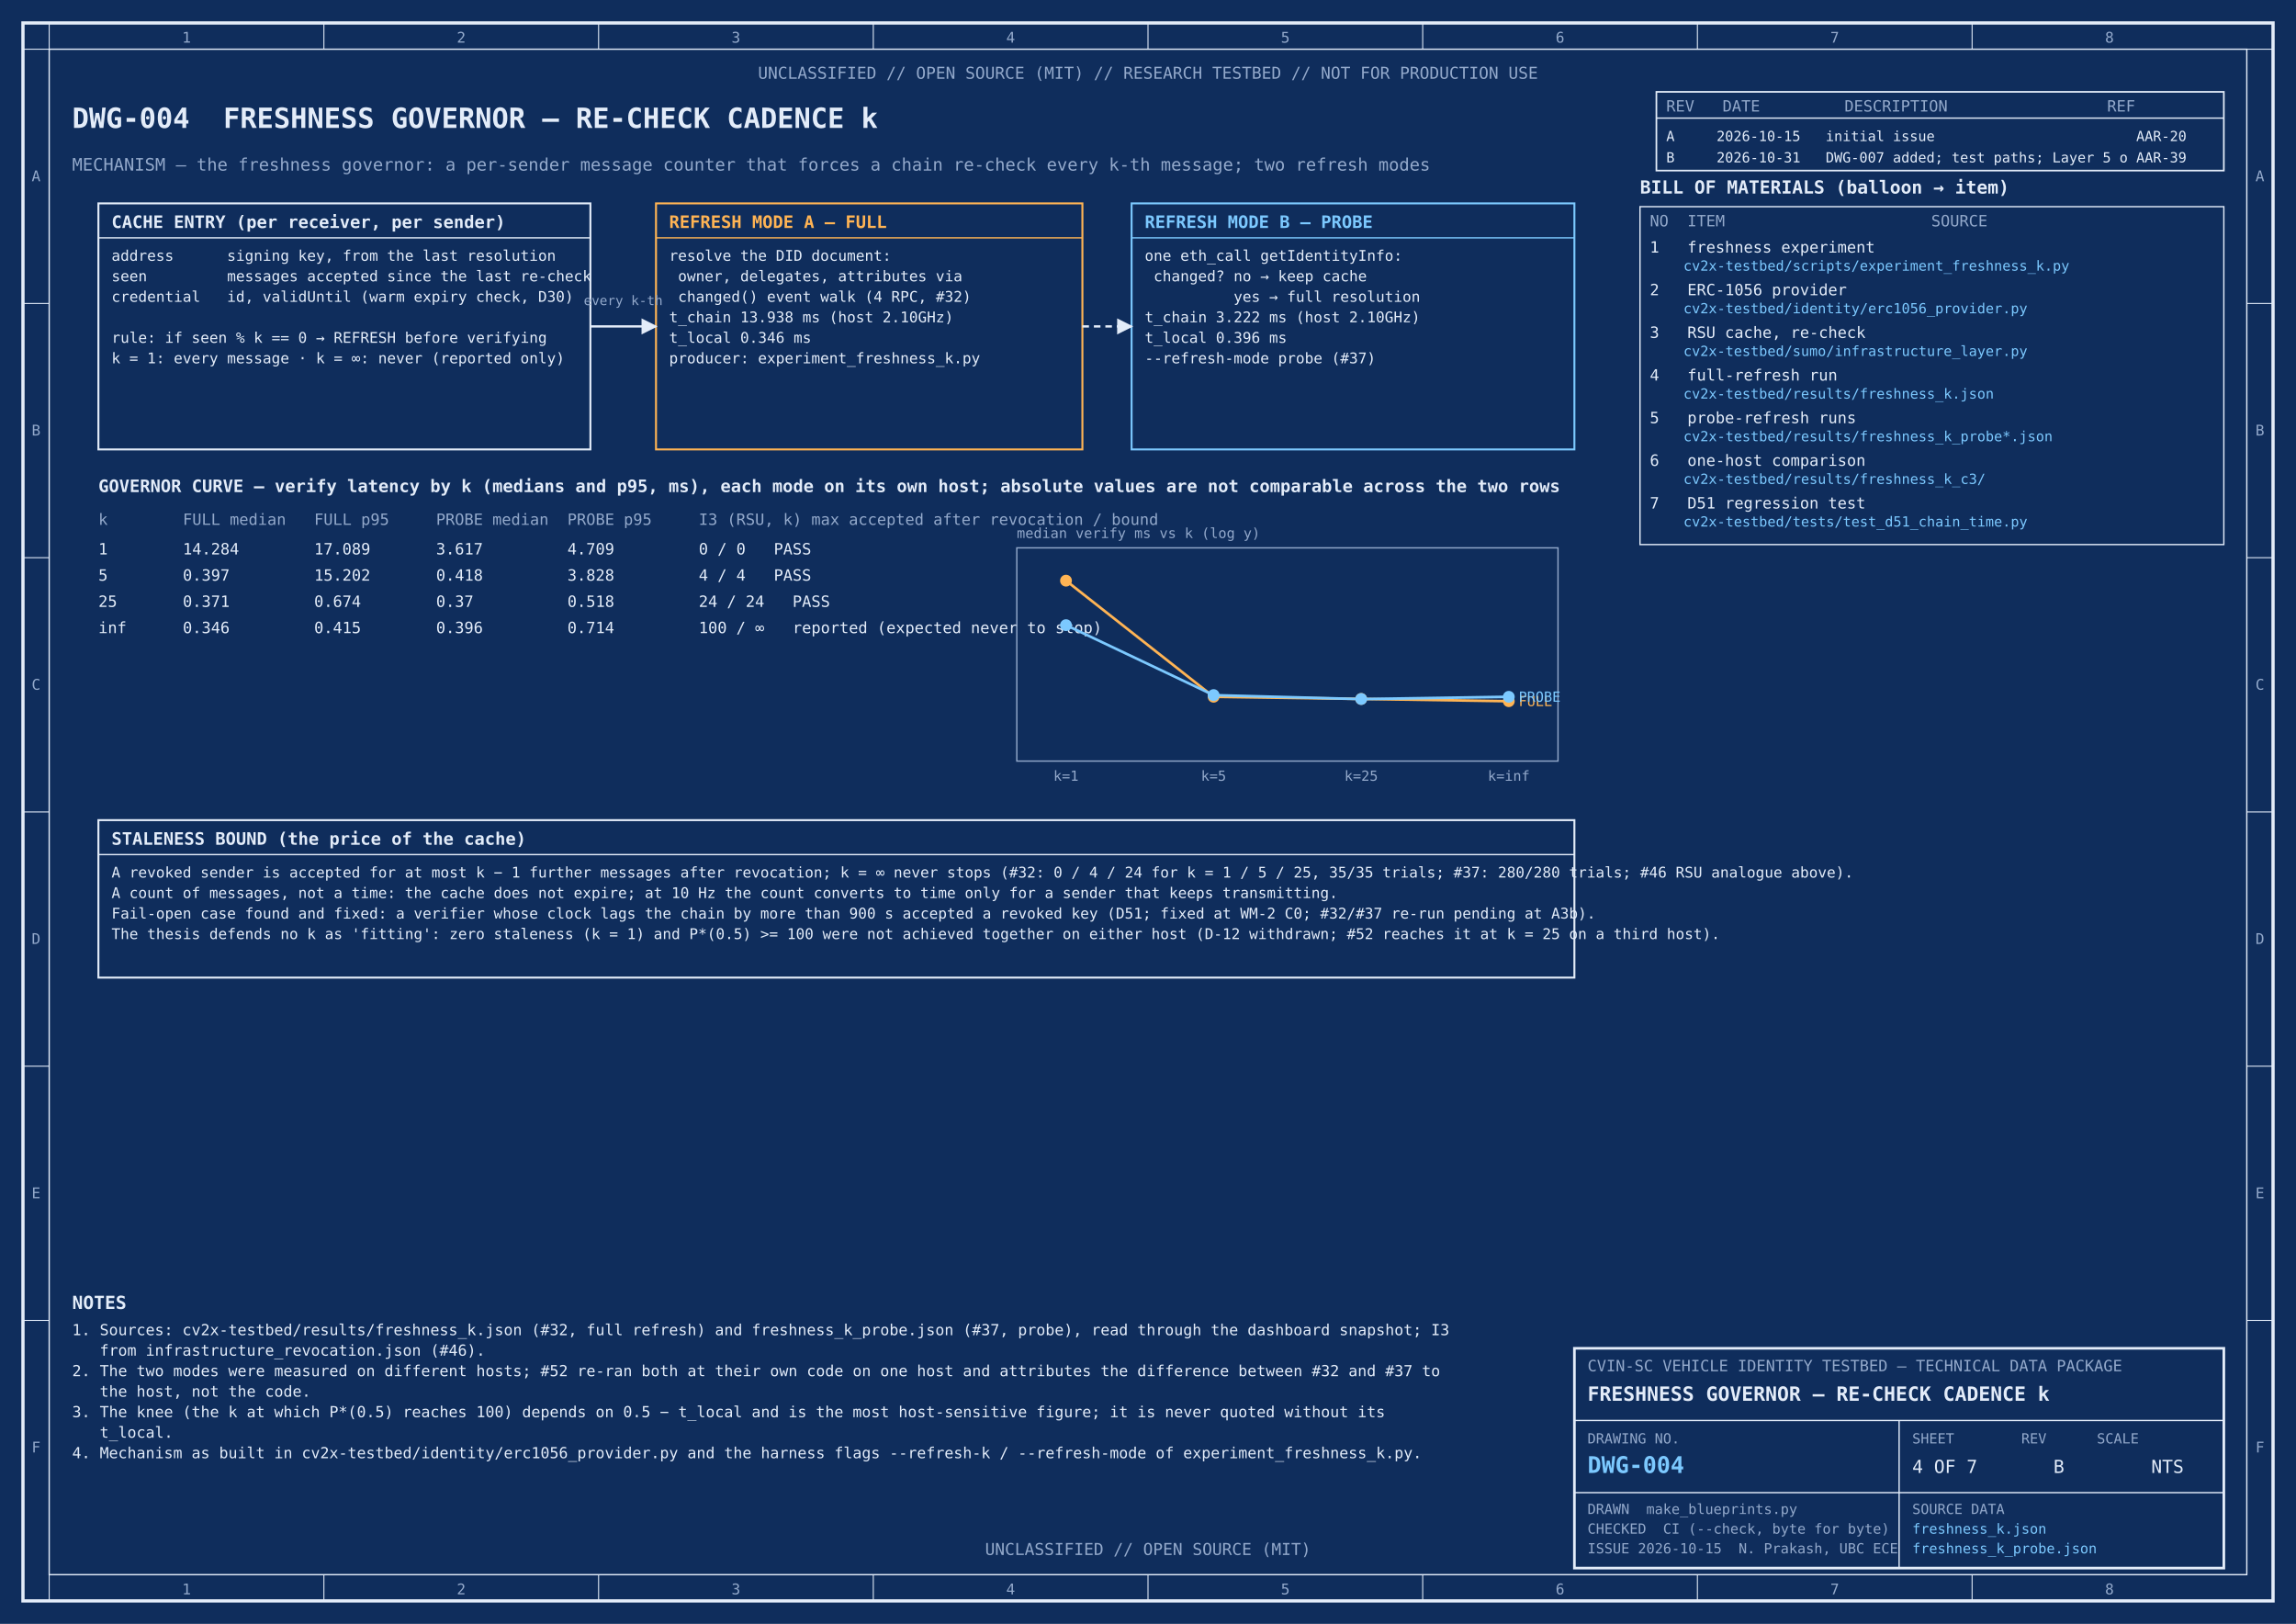
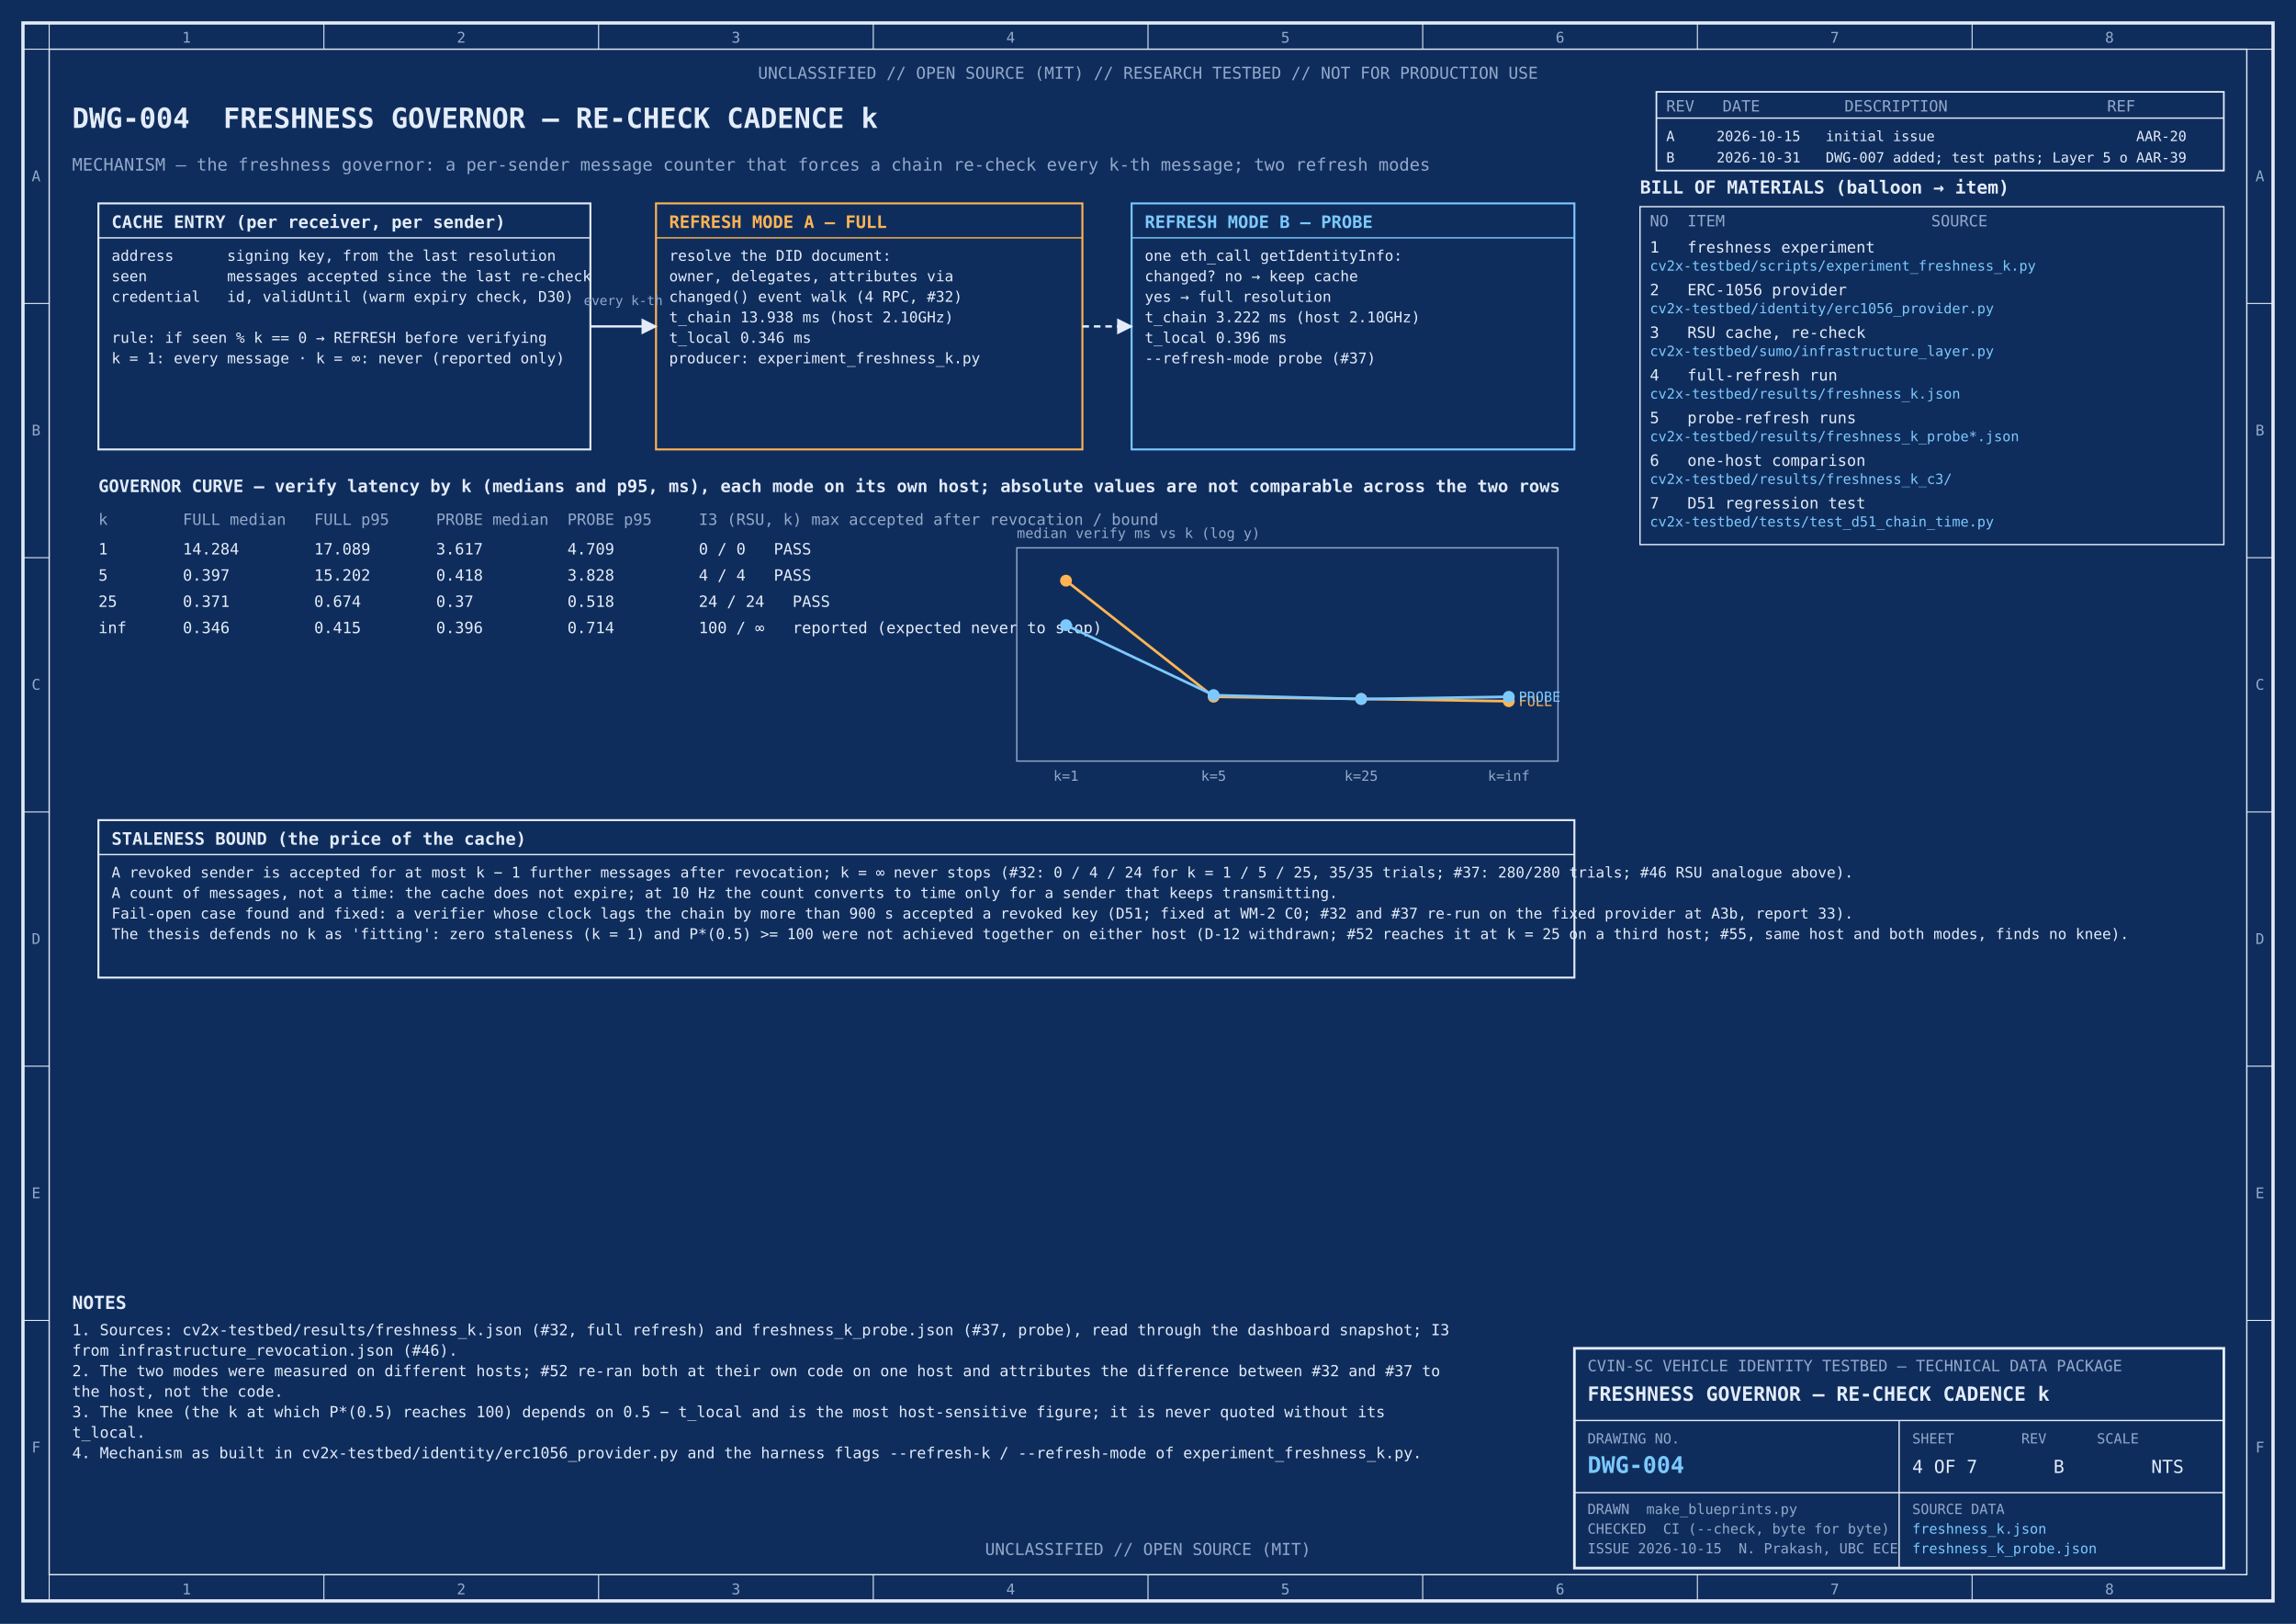
- <svg xmlns="http://www.w3.org/2000/svg" width="1400" height="990" viewBox="0 0 1400 990" xml:space="preserve" font-family="DejaVu Sans Mono, Menlo, Consolas, monospace">
+ <svg xmlns="http://www.w3.org/2000/svg" width="1400" height="990" viewBox="0 0 1400 990" font-family="DejaVu Sans Mono, Menlo, Consolas, monospace">
  <defs>
    <marker id="arrow" viewBox="0 0 10 10" refX="9" refY="5" markerWidth="7" markerHeight="7" orient="auto-start-reverse">
      <path d="M0,0 L10,5 L0,10 z" fill="#e3ecf9" />
    </marker>
    <pattern id="hatch" width="8" height="8" patternUnits="userSpaceOnUse" patternTransform="rotate(45)">
      <line x1="0" y1="0" x2="0" y2="8" stroke="#ffb454" stroke-width="1" />
    </pattern>
  </defs>
  <rect width="1400" height="990" fill="#0f2d5c" />
  <text x="44" y="104" font-size="10.5" text-anchor="start" fill="#93a9cb" font-weight="normal">MECHANISM — the freshness governor: a per-sender message counter that forces a chain re-check every k-th message; two refresh modes</text>
  <rect x="60" y="124" width="300" height="150" stroke="#e3ecf9" fill="none" stroke-width="1.2" rx="0" />
  <text x="68" y="139" font-size="10.5" text-anchor="start" fill="#e3ecf9" font-weight="bold">CACHE ENTRY (per receiver, per sender)</text>
  <line x1="60" y1="145" x2="360" y2="145" stroke="#e3ecf9" stroke-width="0.8" />
-   <text x="68" y="159.0" font-size="9" text-anchor="start" fill="#e3ecf9" font-weight="normal">address      signing key, from the last resolution</text>
-   <text x="68" y="171.5" font-size="9" text-anchor="start" fill="#e3ecf9" font-weight="normal">seen         messages accepted since the last re-check</text>
-   <text x="68" y="184.0" font-size="9" text-anchor="start" fill="#e3ecf9" font-weight="normal">credential   id, validUntil (warm expiry check, D30)</text>
+   <text x="68" y="159.0" font-size="9" text-anchor="start" fill="#e3ecf9" font-weight="normal">address      signing key, from the last resolution</text>
+   <text x="68" y="171.5" font-size="9" text-anchor="start" fill="#e3ecf9" font-weight="normal">seen         messages accepted since the last re-check</text>
+   <text x="68" y="184.0" font-size="9" text-anchor="start" fill="#e3ecf9" font-weight="normal">credential   id, validUntil (warm expiry check, D30)</text>
  <text x="68" y="196.5" font-size="9" text-anchor="start" fill="#e3ecf9" font-weight="normal" />
  <text x="68" y="209.0" font-size="9" text-anchor="start" fill="#e3ecf9" font-weight="normal">rule: if seen % k == 0 → REFRESH before verifying</text>
  <text x="68" y="221.5" font-size="9" text-anchor="start" fill="#e3ecf9" font-weight="normal">k = 1: every message · k = ∞: never (reported only)</text>
  <rect x="400" y="124" width="260" height="150" stroke="#ffb454" fill="none" stroke-width="1.2" rx="0" />
  <text x="408" y="139" font-size="10.5" text-anchor="start" fill="#ffb454" font-weight="bold">REFRESH MODE A — FULL</text>
  <line x1="400" y1="145" x2="660" y2="145" stroke="#ffb454" stroke-width="0.8" />
  <text x="408" y="159.0" font-size="9" text-anchor="start" fill="#e3ecf9" font-weight="normal">resolve the DID document:</text>
  <text x="408" y="171.5" font-size="9" text-anchor="start" fill="#e3ecf9" font-weight="normal"> owner, delegates, attributes via</text>
  <text x="408" y="184.0" font-size="9" text-anchor="start" fill="#e3ecf9" font-weight="normal"> changed() event walk (4 RPC, #32)</text>
  <text x="408" y="196.5" font-size="9" text-anchor="start" fill="#e3ecf9" font-weight="normal">t_chain 13.938 ms (host 2.10GHz)</text>
  <text x="408" y="209.0" font-size="9" text-anchor="start" fill="#e3ecf9" font-weight="normal">t_local 0.346 ms</text>
  <text x="408" y="221.5" font-size="9" text-anchor="start" fill="#e3ecf9" font-weight="normal">producer: experiment_freshness_k.py</text>
  <rect x="690" y="124" width="270" height="150" stroke="#7cc9ff" fill="none" stroke-width="1.2" rx="0" />
  <text x="698" y="139" font-size="10.5" text-anchor="start" fill="#7cc9ff" font-weight="bold">REFRESH MODE B — PROBE</text>
  <line x1="690" y1="145" x2="960" y2="145" stroke="#7cc9ff" stroke-width="0.8" />
  <text x="698" y="159.0" font-size="9" text-anchor="start" fill="#e3ecf9" font-weight="normal">one eth_call getIdentityInfo:</text>
  <text x="698" y="171.5" font-size="9" text-anchor="start" fill="#e3ecf9" font-weight="normal"> changed? no → keep cache</text>
-   <text x="698" y="184.0" font-size="9" text-anchor="start" fill="#e3ecf9" font-weight="normal">          yes → full resolution</text>
+   <text x="698" y="184.0" font-size="9" text-anchor="start" fill="#e3ecf9" font-weight="normal">          yes → full resolution</text>
  <text x="698" y="196.5" font-size="9" text-anchor="start" fill="#e3ecf9" font-weight="normal">t_chain 3.222 ms (host 2.10GHz)</text>
  <text x="698" y="209.0" font-size="9" text-anchor="start" fill="#e3ecf9" font-weight="normal">t_local 0.396 ms</text>
  <text x="698" y="221.5" font-size="9" text-anchor="start" fill="#e3ecf9" font-weight="normal">--refresh-mode probe (#37)</text>
  <line x1="360" y1="199" x2="400" y2="199" stroke="#e3ecf9" stroke-width="1.4" marker-end="url(#arrow)" />
  <line x1="660" y1="199" x2="690" y2="199" stroke="#e3ecf9" stroke-width="1.4" stroke-dasharray="4,3" marker-end="url(#arrow)" />
  <text x="380" y="186" font-size="8" text-anchor="middle" fill="#93a9cb" font-weight="normal">every k-th</text>
  <text x="60" y="300" font-size="10.5" text-anchor="start" fill="#e3ecf9" font-weight="bold">GOVERNOR CURVE — verify latency by k (medians and p95, ms), each mode on its own host; absolute values are not comparable across the two rows</text>
-   <text x="60" y="320" font-size="9.5" text-anchor="start" fill="#93a9cb" font-weight="normal">k        FULL median   FULL p95     PROBE median  PROBE p95     I3 (RSU, k) max accepted after revocation / bound</text>
-   <text x="60" y="338" font-size="9.5" text-anchor="#ffb454" fill="#e3ecf9" font-weight="normal">1        14.284        17.089       3.617         4.709         0 / 0   PASS</text>
-   <text x="60" y="354" font-size="9.5" text-anchor="#e3ecf9" fill="#e3ecf9" font-weight="normal">5        0.397         15.202       0.418         3.828         4 / 4   PASS</text>
-   <text x="60" y="370" font-size="9.5" text-anchor="#e3ecf9" fill="#e3ecf9" font-weight="normal">25       0.371         0.674        0.37          0.518         24 / 24   PASS</text>
-   <text x="60" y="386" font-size="9.5" text-anchor="#e3ecf9" fill="#e3ecf9" font-weight="normal">inf      0.346         0.415        0.396         0.714         100 / ∞   reported (expected never to stop)</text>
+   <text x="60" y="320" font-size="9.5" text-anchor="start" fill="#93a9cb" font-weight="normal">k        FULL median   FULL p95     PROBE median  PROBE p95     I3 (RSU, k) max accepted after revocation / bound</text>
+   <text x="60" y="338" font-size="9.5" text-anchor="#ffb454" fill="#e3ecf9" font-weight="normal">1        14.284        17.089       3.617         4.709         0 / 0   PASS</text>
+   <text x="60" y="354" font-size="9.5" text-anchor="#e3ecf9" fill="#e3ecf9" font-weight="normal">5        0.397         15.202       0.418         3.828         4 / 4   PASS</text>
+   <text x="60" y="370" font-size="9.5" text-anchor="#e3ecf9" fill="#e3ecf9" font-weight="normal">25       0.371         0.674        0.37          0.518         24 / 24   PASS</text>
+   <text x="60" y="386" font-size="9.5" text-anchor="#e3ecf9" fill="#e3ecf9" font-weight="normal">inf      0.346         0.415        0.396         0.714         100 / ∞   reported (expected never to stop)</text>
  <rect x="620" y="334" width="330" height="130" stroke="#93a9cb" fill="none" stroke-width="0.8" rx="0" />
  <path d="M650.0,354.0 L740.0,424.8 L830.0,426.1 L920.0,427.5" stroke="#ffb454" fill="none" stroke-width="1.6" />
  <circle cx="650.0" cy="354.008" r="3" stroke="#ffb454" fill="#ffb454" stroke-width="1.2" />
  <circle cx="740.0" cy="424.77" r="3" stroke="#ffb454" fill="#ffb454" stroke-width="1.2" />
  <circle cx="830.0" cy="426.108" r="3" stroke="#ffb454" fill="#ffb454" stroke-width="1.2" />
  <circle cx="920.0" cy="427.485" r="3" stroke="#ffb454" fill="#ffb454" stroke-width="1.2" />
  <text x="926.0" y="430.485" font-size="8.5" text-anchor="start" fill="#ffb454" font-weight="normal">FULL</text>
  <path d="M650.0,381.1 L740.0,423.8 L830.0,426.2 L920.0,424.8" stroke="#7cc9ff" fill="none" stroke-width="1.6" />
  <circle cx="650.0" cy="381.134" r="3" stroke="#7cc9ff" fill="#7cc9ff" stroke-width="1.2" />
  <circle cx="740.0" cy="423.752" r="3" stroke="#7cc9ff" fill="#7cc9ff" stroke-width="1.2" />
  <circle cx="830.0" cy="426.161" r="3" stroke="#7cc9ff" fill="#7cc9ff" stroke-width="1.2" />
  <circle cx="920.0" cy="424.82" r="3" stroke="#7cc9ff" fill="#7cc9ff" stroke-width="1.2" />
  <text x="926.0" y="427.82" font-size="8.5" text-anchor="start" fill="#7cc9ff" font-weight="normal">PROBE</text>
  <text x="650.0" y="476" font-size="8.5" text-anchor="middle" fill="#93a9cb" font-weight="normal">k=1</text>
  <text x="740.0" y="476" font-size="8.5" text-anchor="middle" fill="#93a9cb" font-weight="normal">k=5</text>
  <text x="830.0" y="476" font-size="8.5" text-anchor="middle" fill="#93a9cb" font-weight="normal">k=25</text>
  <text x="920.0" y="476" font-size="8.5" text-anchor="middle" fill="#93a9cb" font-weight="normal">k=inf</text>
  <text x="620" y="328" font-size="8.5" text-anchor="start" fill="#93a9cb" font-weight="normal">median verify ms vs k (log y)</text>
  <rect x="60" y="500" width="900" height="96" stroke="#e3ecf9" fill="none" stroke-width="1.2" rx="0" />
  <text x="68" y="515" font-size="10.5" text-anchor="start" fill="#e3ecf9" font-weight="bold">STALENESS BOUND (the price of the cache)</text>
  <line x1="60" y1="521" x2="960" y2="521" stroke="#e3ecf9" stroke-width="0.8" />
  <text x="68" y="535.0" font-size="9" text-anchor="start" fill="#e3ecf9" font-weight="normal">A revoked sender is accepted for at most k − 1 further messages after revocation; k = ∞ never stops (#32: 0 / 4 / 24 for k = 1 / 5 / 25, 35/35 trials; #37: 280/280 trials; #46 RSU analogue above).</text>
  <text x="68" y="547.5" font-size="9" text-anchor="start" fill="#e3ecf9" font-weight="normal">A count of messages, not a time: the cache does not expire; at 10 Hz the count converts to time only for a sender that keeps transmitting.</text>
-   <text x="68" y="560.0" font-size="9" text-anchor="start" fill="#e3ecf9" font-weight="normal">Fail-open case found and fixed: a verifier whose clock lags the chain by more than 900 s accepted a revoked key (D51; fixed at WM-2 C0; #32/#37 re-run pending at A3b).</text>
-   <text x="68" y="572.5" font-size="9" text-anchor="start" fill="#e3ecf9" font-weight="normal">The thesis defends no k as 'fitting': zero staleness (k = 1) and P*(0.5) &gt;= 100 were not achieved together on either host (D-12 withdrawn; #52 reaches it at k = 25 on a third host).</text>
+   <text x="68" y="560.0" font-size="9" text-anchor="start" fill="#e3ecf9" font-weight="normal">Fail-open case found and fixed: a verifier whose clock lags the chain by more than 900 s accepted a revoked key (D51; fixed at WM-2 C0; #32 and #37 re-run on the fixed provider at A3b, report 33).</text>
+   <text x="68" y="572.5" font-size="9" text-anchor="start" fill="#e3ecf9" font-weight="normal">The thesis defends no k as 'fitting': zero staleness (k = 1) and P*(0.5) &gt;= 100 were not achieved together on either host (D-12 withdrawn; #52 reaches it at k = 25 on a third host; #55, same host and both modes, finds no knee).</text>
  <rect x="14" y="14" width="1372" height="962" stroke="#e3ecf9" fill="none" stroke-width="2" rx="0" />
  <rect x="30" y="30" width="1340" height="930" stroke="#e3ecf9" fill="none" stroke-width="0.8" rx="0" />
  <line x1="30.0" y1="14" x2="30.0" y2="30" stroke="#e3ecf9" stroke-width="0.6" />
  <line x1="30.0" y1="960" x2="30.0" y2="976" stroke="#e3ecf9" stroke-width="0.6" />
  <text x="113.75" y="26" font-size="9" text-anchor="middle" fill="#93a9cb" font-weight="normal">1</text>
  <text x="113.75" y="972" font-size="9" text-anchor="middle" fill="#93a9cb" font-weight="normal">1</text>
  <line x1="197.5" y1="14" x2="197.5" y2="30" stroke="#e3ecf9" stroke-width="0.6" />
  <line x1="197.5" y1="960" x2="197.5" y2="976" stroke="#e3ecf9" stroke-width="0.6" />
  <text x="281.25" y="26" font-size="9" text-anchor="middle" fill="#93a9cb" font-weight="normal">2</text>
  <text x="281.25" y="972" font-size="9" text-anchor="middle" fill="#93a9cb" font-weight="normal">2</text>
  <line x1="365.0" y1="14" x2="365.0" y2="30" stroke="#e3ecf9" stroke-width="0.6" />
  <line x1="365.0" y1="960" x2="365.0" y2="976" stroke="#e3ecf9" stroke-width="0.6" />
  <text x="448.75" y="26" font-size="9" text-anchor="middle" fill="#93a9cb" font-weight="normal">3</text>
  <text x="448.75" y="972" font-size="9" text-anchor="middle" fill="#93a9cb" font-weight="normal">3</text>
  <line x1="532.5" y1="14" x2="532.5" y2="30" stroke="#e3ecf9" stroke-width="0.6" />
  <line x1="532.5" y1="960" x2="532.5" y2="976" stroke="#e3ecf9" stroke-width="0.6" />
  <text x="616.25" y="26" font-size="9" text-anchor="middle" fill="#93a9cb" font-weight="normal">4</text>
  <text x="616.25" y="972" font-size="9" text-anchor="middle" fill="#93a9cb" font-weight="normal">4</text>
  <line x1="700.0" y1="14" x2="700.0" y2="30" stroke="#e3ecf9" stroke-width="0.6" />
  <line x1="700.0" y1="960" x2="700.0" y2="976" stroke="#e3ecf9" stroke-width="0.6" />
  <text x="783.75" y="26" font-size="9" text-anchor="middle" fill="#93a9cb" font-weight="normal">5</text>
  <text x="783.75" y="972" font-size="9" text-anchor="middle" fill="#93a9cb" font-weight="normal">5</text>
  <line x1="867.5" y1="14" x2="867.5" y2="30" stroke="#e3ecf9" stroke-width="0.6" />
  <line x1="867.5" y1="960" x2="867.5" y2="976" stroke="#e3ecf9" stroke-width="0.6" />
  <text x="951.25" y="26" font-size="9" text-anchor="middle" fill="#93a9cb" font-weight="normal">6</text>
  <text x="951.25" y="972" font-size="9" text-anchor="middle" fill="#93a9cb" font-weight="normal">6</text>
  <line x1="1035.0" y1="14" x2="1035.0" y2="30" stroke="#e3ecf9" stroke-width="0.6" />
  <line x1="1035.0" y1="960" x2="1035.0" y2="976" stroke="#e3ecf9" stroke-width="0.6" />
  <text x="1118.75" y="26" font-size="9" text-anchor="middle" fill="#93a9cb" font-weight="normal">7</text>
  <text x="1118.75" y="972" font-size="9" text-anchor="middle" fill="#93a9cb" font-weight="normal">7</text>
  <line x1="1202.5" y1="14" x2="1202.5" y2="30" stroke="#e3ecf9" stroke-width="0.6" />
  <line x1="1202.5" y1="960" x2="1202.5" y2="976" stroke="#e3ecf9" stroke-width="0.6" />
  <text x="1286.25" y="26" font-size="9" text-anchor="middle" fill="#93a9cb" font-weight="normal">8</text>
  <text x="1286.25" y="972" font-size="9" text-anchor="middle" fill="#93a9cb" font-weight="normal">8</text>
  <line x1="14" y1="30.0" x2="30" y2="30.0" stroke="#e3ecf9" stroke-width="0.6" />
  <line x1="1370" y1="30.0" x2="1386" y2="30.0" stroke="#e3ecf9" stroke-width="0.6" />
  <text x="22" y="110.5" font-size="9" text-anchor="middle" fill="#93a9cb" font-weight="normal">A</text>
  <text x="1378" y="110.5" font-size="9" text-anchor="middle" fill="#93a9cb" font-weight="normal">A</text>
  <line x1="14" y1="185.0" x2="30" y2="185.0" stroke="#e3ecf9" stroke-width="0.6" />
  <line x1="1370" y1="185.0" x2="1386" y2="185.0" stroke="#e3ecf9" stroke-width="0.6" />
  <text x="22" y="265.5" font-size="9" text-anchor="middle" fill="#93a9cb" font-weight="normal">B</text>
  <text x="1378" y="265.5" font-size="9" text-anchor="middle" fill="#93a9cb" font-weight="normal">B</text>
  <line x1="14" y1="340.0" x2="30" y2="340.0" stroke="#e3ecf9" stroke-width="0.6" />
  <line x1="1370" y1="340.0" x2="1386" y2="340.0" stroke="#e3ecf9" stroke-width="0.6" />
  <text x="22" y="420.5" font-size="9" text-anchor="middle" fill="#93a9cb" font-weight="normal">C</text>
  <text x="1378" y="420.5" font-size="9" text-anchor="middle" fill="#93a9cb" font-weight="normal">C</text>
  <line x1="14" y1="495.0" x2="30" y2="495.0" stroke="#e3ecf9" stroke-width="0.6" />
  <line x1="1370" y1="495.0" x2="1386" y2="495.0" stroke="#e3ecf9" stroke-width="0.6" />
  <text x="22" y="575.5" font-size="9" text-anchor="middle" fill="#93a9cb" font-weight="normal">D</text>
  <text x="1378" y="575.5" font-size="9" text-anchor="middle" fill="#93a9cb" font-weight="normal">D</text>
  <line x1="14" y1="650.0" x2="30" y2="650.0" stroke="#e3ecf9" stroke-width="0.6" />
  <line x1="1370" y1="650.0" x2="1386" y2="650.0" stroke="#e3ecf9" stroke-width="0.6" />
  <text x="22" y="730.5" font-size="9" text-anchor="middle" fill="#93a9cb" font-weight="normal">E</text>
  <text x="1378" y="730.5" font-size="9" text-anchor="middle" fill="#93a9cb" font-weight="normal">E</text>
  <line x1="14" y1="805.0" x2="30" y2="805.0" stroke="#e3ecf9" stroke-width="0.6" />
  <line x1="1370" y1="805.0" x2="1386" y2="805.0" stroke="#e3ecf9" stroke-width="0.6" />
  <text x="22" y="885.5" font-size="9" text-anchor="middle" fill="#93a9cb" font-weight="normal">F</text>
  <text x="1378" y="885.5" font-size="9" text-anchor="middle" fill="#93a9cb" font-weight="normal">F</text>
  <text x="700.0" y="48" font-size="10" text-anchor="middle" fill="#93a9cb" font-weight="normal">UNCLASSIFIED // OPEN SOURCE (MIT) // RESEARCH TESTBED // NOT FOR PRODUCTION USE</text>
  <text x="700.0" y="948" font-size="10" text-anchor="middle" fill="#93a9cb" font-weight="normal">UNCLASSIFIED // OPEN SOURCE (MIT)</text>
-   <text x="44" y="78" font-size="17" text-anchor="start" fill="#e3ecf9" font-weight="bold">DWG-004  FRESHNESS GOVERNOR — RE-CHECK CADENCE k</text>
+   <text x="44" y="78" font-size="17" text-anchor="start" fill="#e3ecf9" font-weight="bold">DWG-004  FRESHNESS GOVERNOR — RE-CHECK CADENCE k</text>
  <rect x="1010" y="56" width="346" height="48" stroke="#e3ecf9" fill="none" stroke-width="1" rx="0" />
  <line x1="1010" y1="72" x2="1356" y2="72" stroke="#e3ecf9" stroke-width="0.8" />
-   <text x="1016" y="68" font-size="9.5" text-anchor="start" fill="#93a9cb" font-weight="normal">REV   DATE         DESCRIPTION                 REF</text>
-   <text x="1016" y="86" font-size="8.5" text-anchor="start" fill="#e3ecf9" font-weight="normal">A     2026-10-15   initial issue                        AAR-20</text>
-   <text x="1016" y="99" font-size="8.5" text-anchor="start" fill="#e3ecf9" font-weight="normal">B     2026-10-31   DWG-007 added; test paths; Layer 5 o AAR-39</text>
+   <text x="1016" y="68" font-size="9.5" text-anchor="start" fill="#93a9cb" font-weight="normal">REV   DATE         DESCRIPTION                 REF</text>
+   <text x="1016" y="86" font-size="8.5" text-anchor="start" fill="#e3ecf9" font-weight="normal">A     2026-10-15   initial issue                        AAR-20</text>
+   <text x="1016" y="99" font-size="8.5" text-anchor="start" fill="#e3ecf9" font-weight="normal">B     2026-10-31   DWG-007 added; test paths; Layer 5 o AAR-39</text>
  <text x="44" y="798" font-size="11" text-anchor="start" fill="#e3ecf9" font-weight="bold">NOTES</text>
  <text x="44" y="814.0" font-size="9.3" text-anchor="start" fill="#e3ecf9" font-weight="normal">1. Sources: cv2x-testbed/results/freshness_k.json (#32, full refresh) and freshness_k_probe.json (#37, probe), read through the dashboard snapshot; I3</text>
-   <text x="44" y="826.5" font-size="9.3" text-anchor="start" fill="#e3ecf9" font-weight="normal">   from infrastructure_revocation.json (#46).</text>
+   <text x="44" y="826.5" font-size="9.3" text-anchor="start" fill="#e3ecf9" font-weight="normal">   from infrastructure_revocation.json (#46).</text>
  <text x="44" y="839.0" font-size="9.3" text-anchor="start" fill="#e3ecf9" font-weight="normal">2. The two modes were measured on different hosts; #52 re-ran both at their own code on one host and attributes the difference between #32 and #37 to</text>
-   <text x="44" y="851.5" font-size="9.3" text-anchor="start" fill="#e3ecf9" font-weight="normal">   the host, not the code.</text>
+   <text x="44" y="851.5" font-size="9.3" text-anchor="start" fill="#e3ecf9" font-weight="normal">   the host, not the code.</text>
  <text x="44" y="864.0" font-size="9.3" text-anchor="start" fill="#e3ecf9" font-weight="normal">3. The knee (the k at which P*(0.5) reaches 100) depends on 0.5 − t_local and is the most host-sensitive figure; it is never quoted without its</text>
-   <text x="44" y="876.5" font-size="9.3" text-anchor="start" fill="#e3ecf9" font-weight="normal">   t_local.</text>
+   <text x="44" y="876.5" font-size="9.3" text-anchor="start" fill="#e3ecf9" font-weight="normal">   t_local.</text>
  <text x="44" y="889.0" font-size="9.3" text-anchor="start" fill="#e3ecf9" font-weight="normal">4. Mechanism as built in cv2x-testbed/identity/erc1056_provider.py and the harness flags --refresh-k / --refresh-mode of experiment_freshness_k.py.</text>
  <text x="1000" y="118" font-size="11" text-anchor="start" fill="#e3ecf9" font-weight="bold">BILL OF MATERIALS (balloon → item)</text>
  <rect x="1000" y="126" width="356" height="206" stroke="#e3ecf9" fill="none" stroke-width="0.8" rx="0" />
-   <text x="1006" y="138" font-size="9.5" text-anchor="start" fill="#93a9cb" font-weight="normal">NO  ITEM                      SOURCE</text>
-   <text x="1006" y="154" font-size="9.5" text-anchor="start" fill="#e3ecf9" font-weight="normal">1   freshness experiment      </text>
-   <text x="1006" y="165" font-size="8.5" text-anchor="start" fill="#7cc9ff" font-weight="normal">    cv2x-testbed/scripts/experiment_freshness_k.py</text>
-   <text x="1006" y="180" font-size="9.5" text-anchor="start" fill="#e3ecf9" font-weight="normal">2   ERC-1056 provider         </text>
-   <text x="1006" y="191" font-size="8.5" text-anchor="start" fill="#7cc9ff" font-weight="normal">    cv2x-testbed/identity/erc1056_provider.py</text>
-   <text x="1006" y="206" font-size="9.5" text-anchor="start" fill="#e3ecf9" font-weight="normal">3   RSU cache, re-check       </text>
-   <text x="1006" y="217" font-size="8.5" text-anchor="start" fill="#7cc9ff" font-weight="normal">    cv2x-testbed/sumo/infrastructure_layer.py</text>
-   <text x="1006" y="232" font-size="9.5" text-anchor="start" fill="#e3ecf9" font-weight="normal">4   full-refresh run          </text>
-   <text x="1006" y="243" font-size="8.5" text-anchor="start" fill="#7cc9ff" font-weight="normal">    cv2x-testbed/results/freshness_k.json</text>
-   <text x="1006" y="258" font-size="9.5" text-anchor="start" fill="#e3ecf9" font-weight="normal">5   probe-refresh runs        </text>
-   <text x="1006" y="269" font-size="8.5" text-anchor="start" fill="#7cc9ff" font-weight="normal">    cv2x-testbed/results/freshness_k_probe*.json</text>
-   <text x="1006" y="284" font-size="9.5" text-anchor="start" fill="#e3ecf9" font-weight="normal">6   one-host comparison       </text>
-   <text x="1006" y="295" font-size="8.5" text-anchor="start" fill="#7cc9ff" font-weight="normal">    cv2x-testbed/results/freshness_k_c3/</text>
-   <text x="1006" y="310" font-size="9.5" text-anchor="start" fill="#e3ecf9" font-weight="normal">7   D51 regression test       </text>
-   <text x="1006" y="321" font-size="8.5" text-anchor="start" fill="#7cc9ff" font-weight="normal">    cv2x-testbed/tests/test_d51_chain_time.py</text>
+   <text x="1006" y="138" font-size="9.5" text-anchor="start" fill="#93a9cb" font-weight="normal">NO  ITEM                      SOURCE</text>
+   <text x="1006" y="154" font-size="9.5" text-anchor="start" fill="#e3ecf9" font-weight="normal">1   freshness experiment      </text>
+   <text x="1006" y="165" font-size="8.5" text-anchor="start" fill="#7cc9ff" font-weight="normal">    cv2x-testbed/scripts/experiment_freshness_k.py</text>
+   <text x="1006" y="180" font-size="9.5" text-anchor="start" fill="#e3ecf9" font-weight="normal">2   ERC-1056 provider         </text>
+   <text x="1006" y="191" font-size="8.5" text-anchor="start" fill="#7cc9ff" font-weight="normal">    cv2x-testbed/identity/erc1056_provider.py</text>
+   <text x="1006" y="206" font-size="9.5" text-anchor="start" fill="#e3ecf9" font-weight="normal">3   RSU cache, re-check       </text>
+   <text x="1006" y="217" font-size="8.5" text-anchor="start" fill="#7cc9ff" font-weight="normal">    cv2x-testbed/sumo/infrastructure_layer.py</text>
+   <text x="1006" y="232" font-size="9.5" text-anchor="start" fill="#e3ecf9" font-weight="normal">4   full-refresh run          </text>
+   <text x="1006" y="243" font-size="8.5" text-anchor="start" fill="#7cc9ff" font-weight="normal">    cv2x-testbed/results/freshness_k.json</text>
+   <text x="1006" y="258" font-size="9.5" text-anchor="start" fill="#e3ecf9" font-weight="normal">5   probe-refresh runs        </text>
+   <text x="1006" y="269" font-size="8.5" text-anchor="start" fill="#7cc9ff" font-weight="normal">    cv2x-testbed/results/freshness_k_probe*.json</text>
+   <text x="1006" y="284" font-size="9.5" text-anchor="start" fill="#e3ecf9" font-weight="normal">6   one-host comparison       </text>
+   <text x="1006" y="295" font-size="8.5" text-anchor="start" fill="#7cc9ff" font-weight="normal">    cv2x-testbed/results/freshness_k_c3/</text>
+   <text x="1006" y="310" font-size="9.5" text-anchor="start" fill="#e3ecf9" font-weight="normal">7   D51 regression test       </text>
+   <text x="1006" y="321" font-size="8.5" text-anchor="start" fill="#7cc9ff" font-weight="normal">    cv2x-testbed/tests/test_d51_chain_time.py</text>
  <rect x="960" y="822" width="396" height="134" stroke="#e3ecf9" fill="none" stroke-width="1.6" rx="0" />
  <line x1="960" y1="866" x2="1356" y2="866" stroke="#e3ecf9" stroke-width="0.8" />
  <line x1="960" y1="910" x2="1356" y2="910" stroke="#e3ecf9" stroke-width="0.8" />
  <line x1="1158" y1="866" x2="1158" y2="956" stroke="#e3ecf9" stroke-width="0.8" />
  <text x="968" y="836" font-size="9.5" text-anchor="start" fill="#93a9cb" font-weight="normal">CVIN-SC VEHICLE IDENTITY TESTBED — TECHNICAL DATA PACKAGE</text>
  <text x="968" y="854" font-size="12" text-anchor="start" fill="#e3ecf9" font-weight="bold">FRESHNESS GOVERNOR — RE-CHECK CADENCE k</text>
  <text x="968" y="880" font-size="8.5" text-anchor="start" fill="#93a9cb" font-weight="normal">DRAWING NO.</text>
  <text x="968" y="898" font-size="14" text-anchor="start" fill="#7cc9ff" font-weight="bold">DWG-004</text>
-   <text x="1166" y="880" font-size="8.5" text-anchor="start" fill="#93a9cb" font-weight="normal">SHEET        REV      SCALE</text>
-   <text x="1166" y="898" font-size="11" text-anchor="start" fill="#e3ecf9" font-weight="normal">4 OF 7       B        NTS</text>
-   <text x="968" y="923" font-size="8.5" text-anchor="start" fill="#93a9cb" font-weight="normal">DRAWN  make_blueprints.py</text>
-   <text x="968" y="935" font-size="8.5" text-anchor="start" fill="#93a9cb" font-weight="normal">CHECKED  CI (--check, byte for byte)</text>
-   <text x="968" y="947" font-size="8.5" text-anchor="start" fill="#93a9cb" font-weight="normal">ISSUE 2026-10-15  N. Prakash, UBC ECE</text>
+   <text x="1166" y="880" font-size="8.5" text-anchor="start" fill="#93a9cb" font-weight="normal">SHEET        REV      SCALE</text>
+   <text x="1166" y="898" font-size="11" text-anchor="start" fill="#e3ecf9" font-weight="normal">4 OF 7       B        NTS</text>
+   <text x="968" y="923" font-size="8.5" text-anchor="start" fill="#93a9cb" font-weight="normal">DRAWN  make_blueprints.py</text>
+   <text x="968" y="935" font-size="8.5" text-anchor="start" fill="#93a9cb" font-weight="normal">CHECKED  CI (--check, byte for byte)</text>
+   <text x="968" y="947" font-size="8.5" text-anchor="start" fill="#93a9cb" font-weight="normal">ISSUE 2026-10-15  N. Prakash, UBC ECE</text>
  <text x="1166" y="923" font-size="8.5" text-anchor="start" fill="#93a9cb" font-weight="normal">SOURCE DATA</text>
  <text x="1166" y="935" font-size="8.5" text-anchor="start" fill="#7cc9ff" font-weight="normal">freshness_k.json</text>
  <text x="1166" y="947" font-size="8.5" text-anchor="start" fill="#7cc9ff" font-weight="normal">freshness_k_probe.json</text>
</svg>
